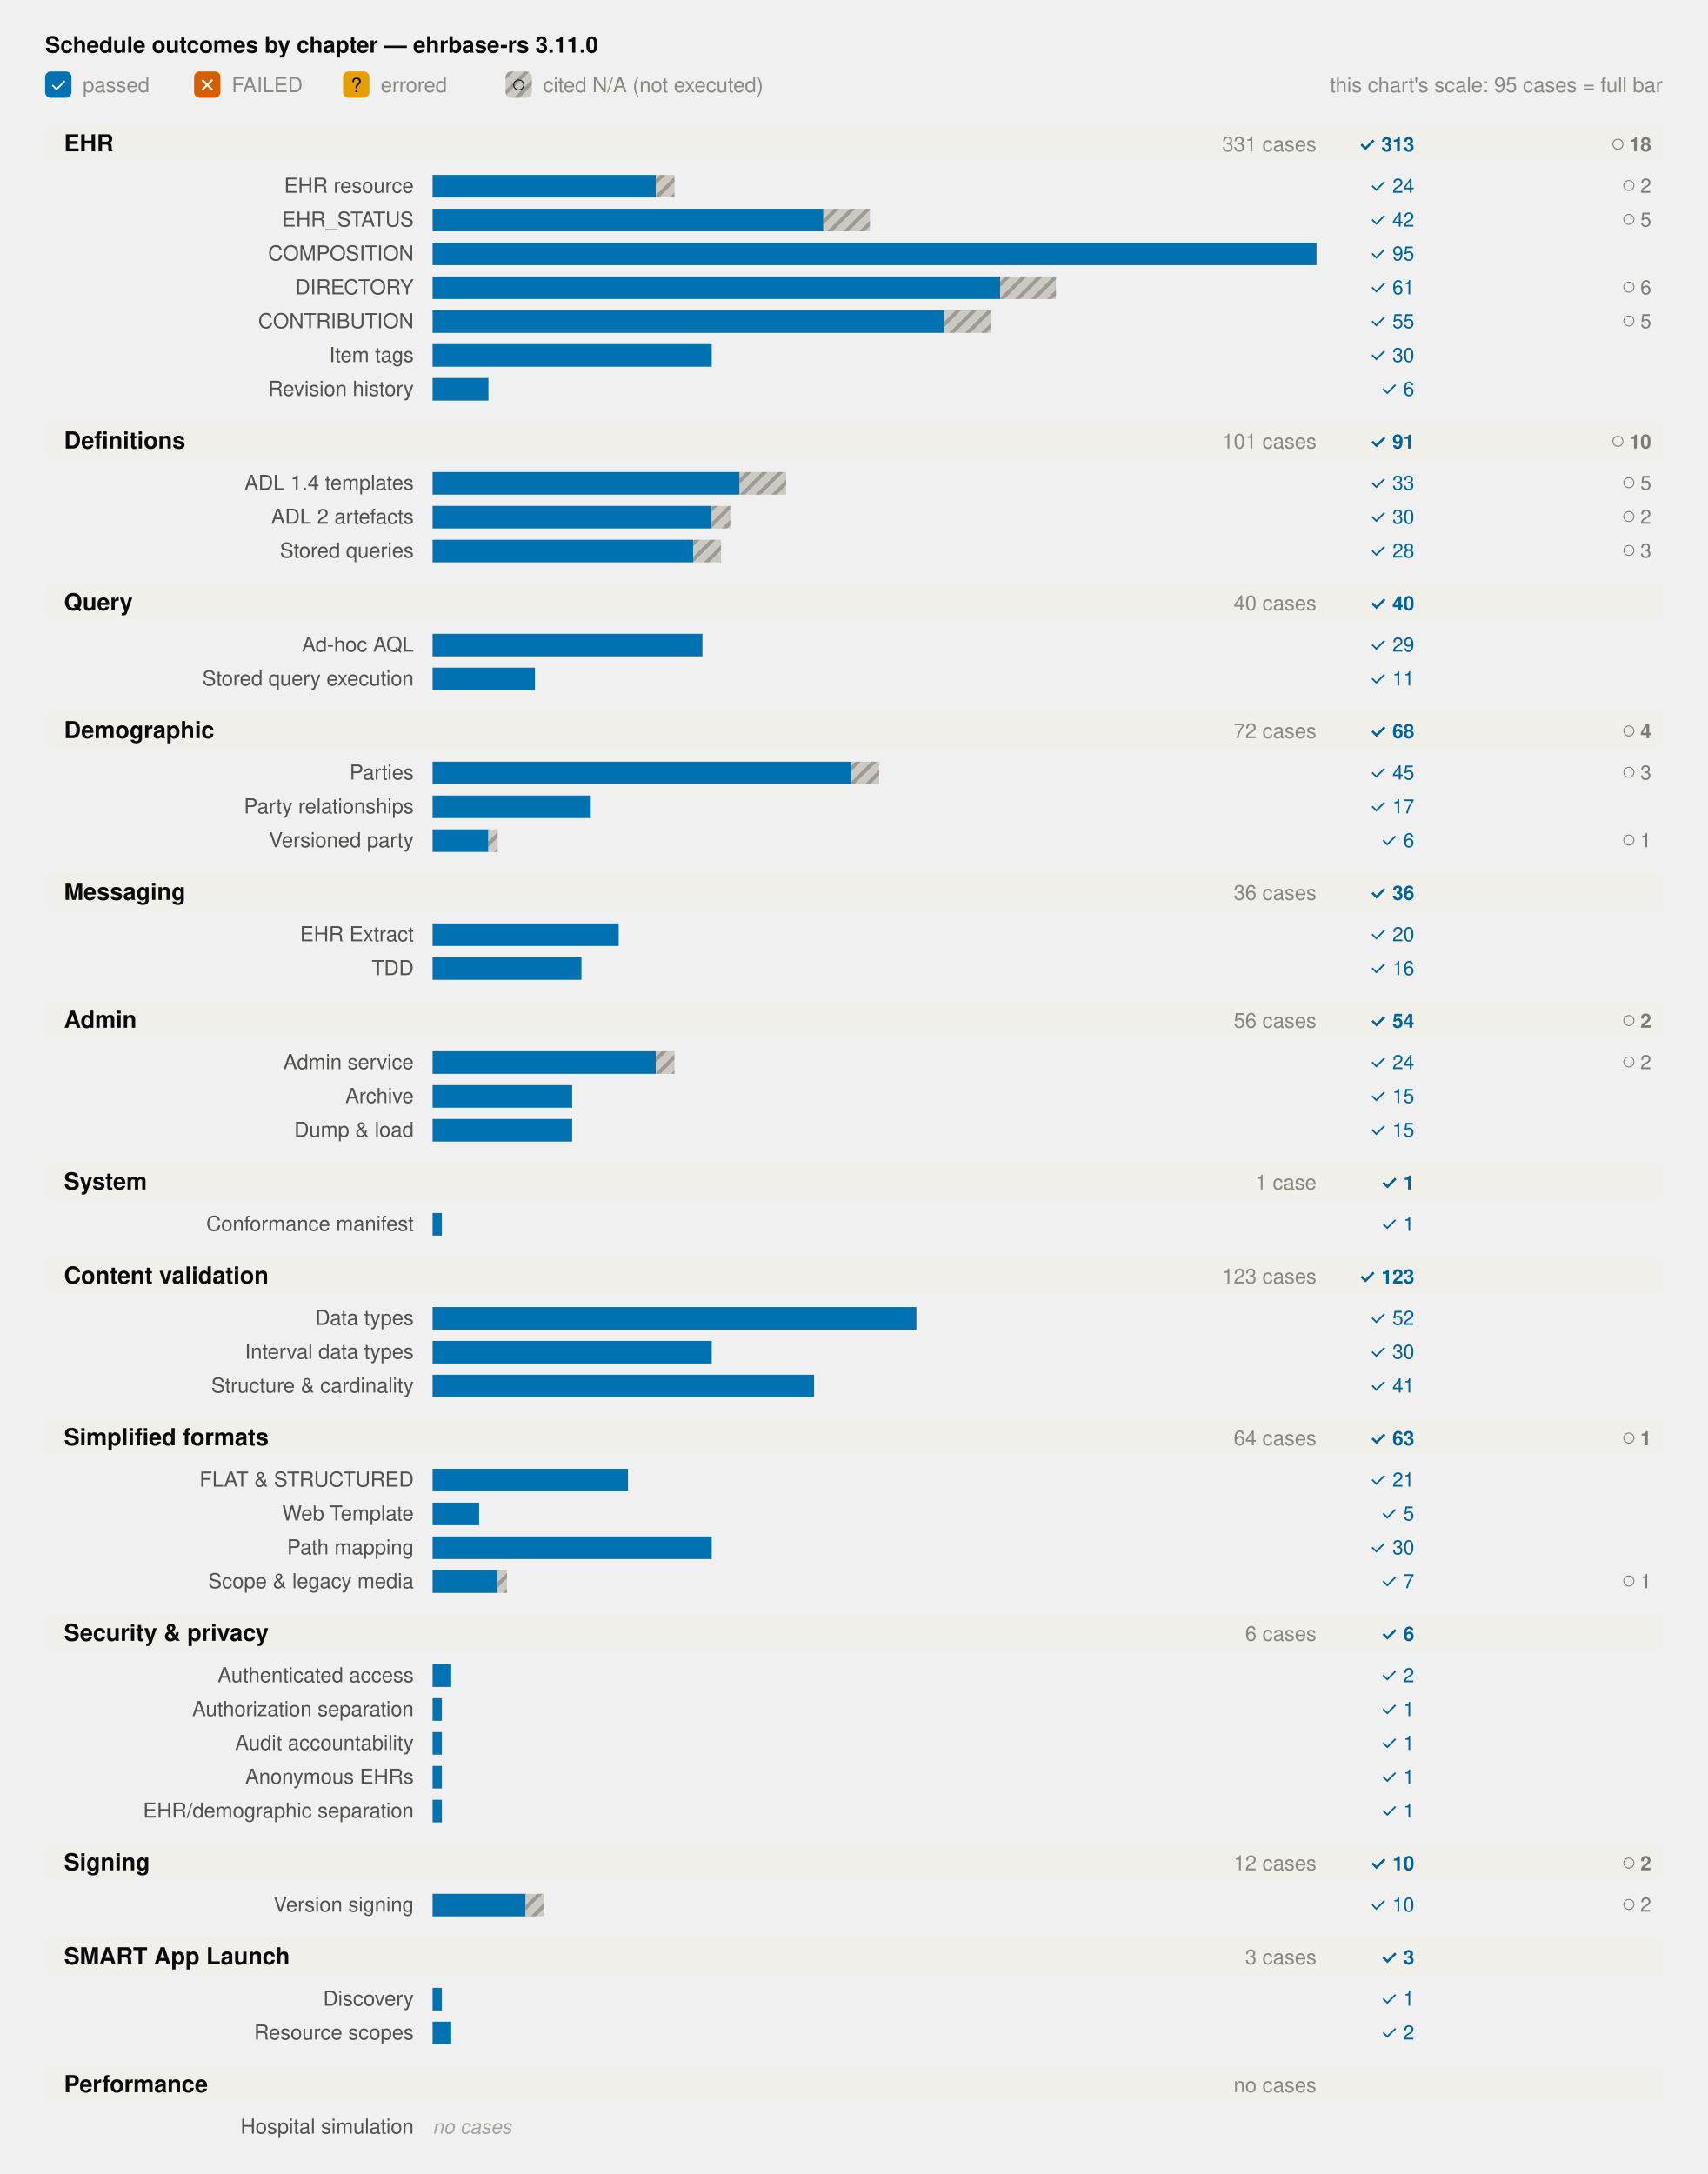
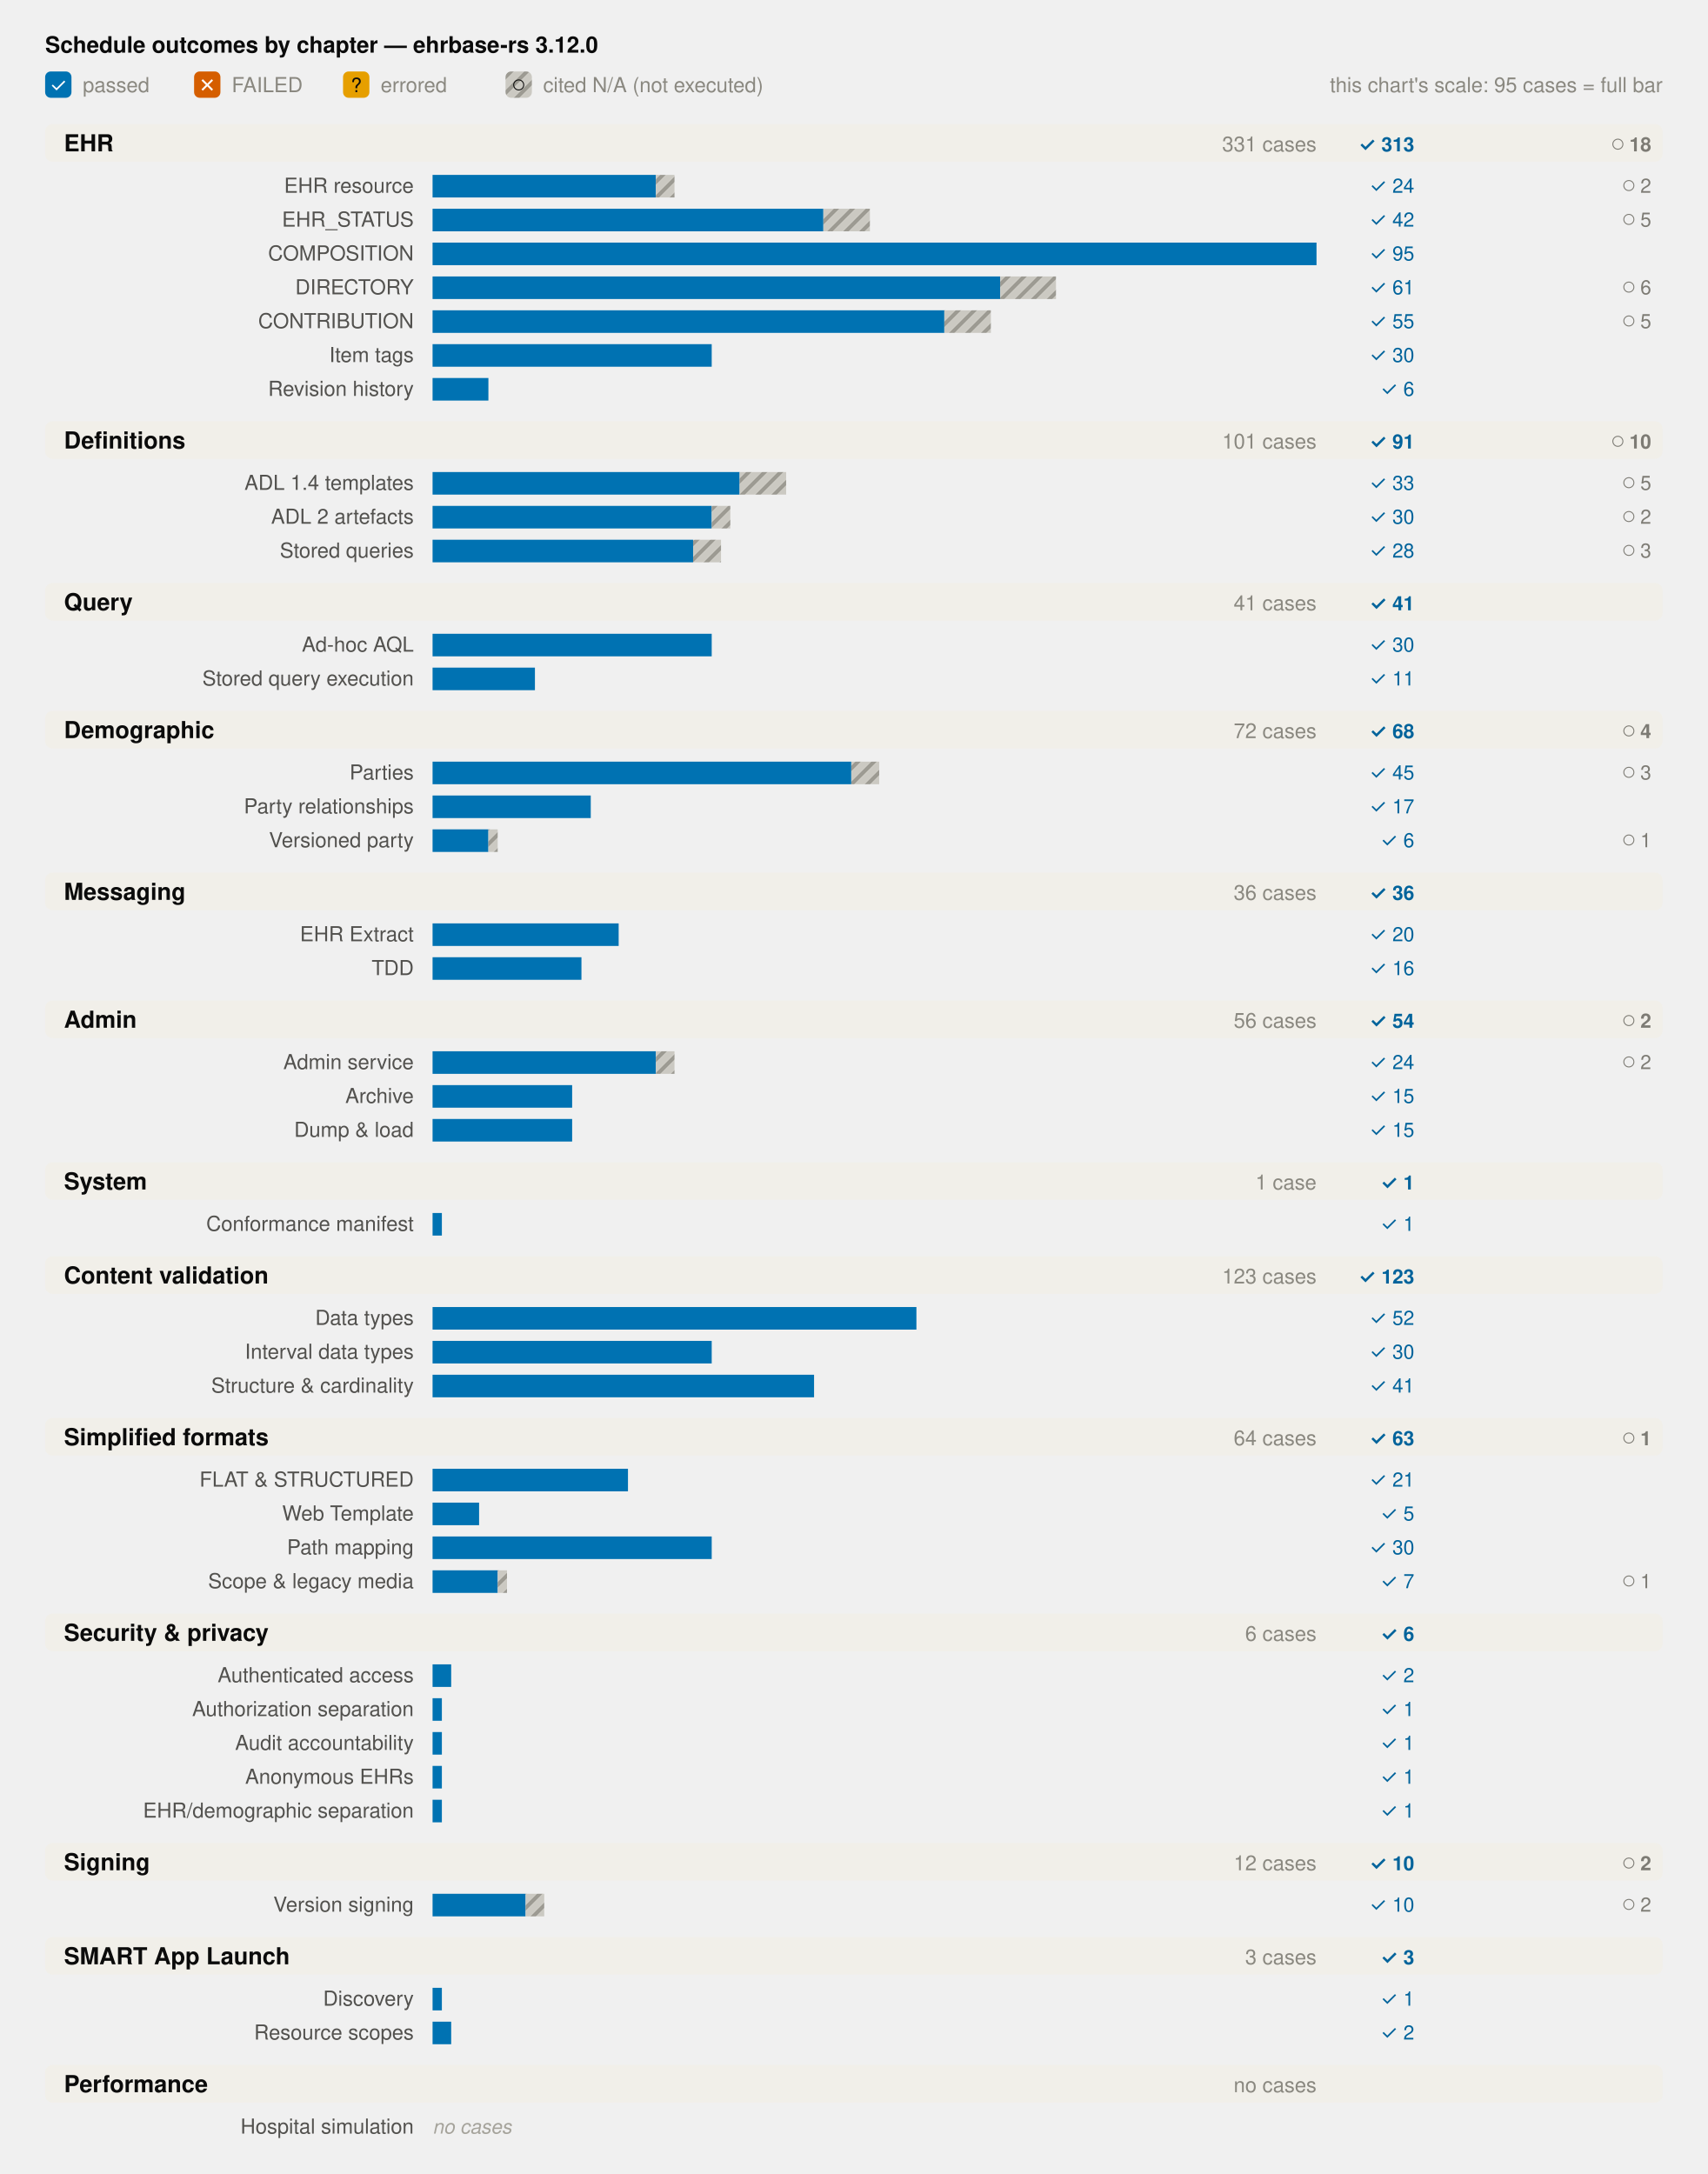
<svg xmlns="http://www.w3.org/2000/svg" viewBox="0 0 908 1156" width="908" height="1156" role="img">
  <style>
text { fill: #52514e; font: 12px -apple-system, 'Segoe UI', Helvetica, Arial, sans-serif; }
.title { fill: #0b0b0b; font-weight: 600; }
.muted { fill: #8a8880; font-size: 11px; }
.grid { stroke: #e4e2dd; stroke-width: 1; }
.cell-label { fill: #ffffff; font-size: 11px; }
.cell-label-dim { fill: #0b0b0b; font-size: 11px; }
.ev-passed { fill: #0072b2; }
.ev-failed { fill: #d55e00; }
.ev-inconclusive { fill: #e69f00; }
.ev-not-evidenced { fill: #cbc9c2; }
.cell-required { stroke: #52514e; stroke-width: 1.2; }
.cell-optional { stroke: #cbc9c2; stroke-width: 1; stroke-dasharray: 3 2; }
.bar-passed { fill: #0072b2; }
.bar-failed { fill: #d55e00; }
.bar-errored { fill: #e69f00; }
.bar-na { fill: #cbc9c2; }
.seg-label { fill: #ffffff; font-size: 10.5px; }
.seg-label-dim { fill: #0b0b0b; font-size: 10.5px; }
@media (prefers-color-scheme: dark) {
text { fill: #c3c2b7; }
.title { fill: #ffffff; }
.muted { fill: #8f8e85; }
.grid { stroke: #3a3a38; }
.cell-label { fill: #ffffff; }
.cell-label-dim { fill: #e8e6e0; }
.ev-passed { fill: #3987e5; }
.ev-failed { fill: #e5484d; }
.ev-inconclusive { fill: #f5a623; }
.ev-not-evidenced { fill: #4a4a47; }
.cell-required { stroke: #c3c2b7; }
.cell-optional { stroke: #4a4a47; }
.bar-passed { fill: #3987e5; }
.bar-failed { fill: #e5484d; }
.bar-errored { fill: #d9a514; }
.bar-na { fill: #4a4a47; }
.seg-label-dim { fill: #e8e6e0; }
}
</style>
  <style>
.chap-row { fill: #f1efe9; }
.chap-name { fill: #0b0b0b; font-size: 12.5px; font-weight: 600; }
.band-label { fill: #52514e; font-size: 11px; }
.band-empty { fill: #a5a39b; font-size: 10.5px; font-style: italic; }
.count { font-size: 10.5px; }
.count-strong { font-weight: 600; }
.count-passed { fill: #00639b; }
.count-failed { fill: #c0530b; font-weight: 600; }
.count-errored { fill: #9a7100; }
.count-na { fill: #7d7b74; }
.na-line { stroke: #9d9b93; stroke-width: 2; }
@media (prefers-color-scheme: dark) {
.chap-row { fill: #2b2b29; }
.chap-name { fill: #ffffff; }
.band-label { fill: #c3c2b7; }
.band-empty { fill: #6f6e68; }
.count-passed { fill: #4f97ee; }
.count-failed { fill: #f2696d; }
.count-errored { fill: #d9a514; }
.count-na { fill: #8f8e85; }
.na-line { stroke: #6d6d69; }
}
</style>
  <defs>
    <pattern id="na-hatch" width="6" height="6" patternUnits="userSpaceOnUse" patternTransform="rotate(45)">
      <rect width="6" height="6" class="bar-na" />
      <line x1="3" y1="0" x2="3" y2="6" class="na-line" />
    </pattern>
  </defs>
-   <text x="24" y="28" class="title">Schedule outcomes by chapter — ehrbase-rs 3.11.0</text>
+   <text x="24" y="28" class="title">Schedule outcomes by chapter — ehrbase-rs 3.12.0</text>
  <rect x="24" y="38" width="14" height="14" rx="3" class="bar-passed" />
  <text x="31" y="49" class="seg-label" text-anchor="middle">✓</text>
  <text x="44" y="49" class="muted">passed</text>
  <rect x="103.2" y="38" width="14" height="14" rx="3" class="bar-failed" />
  <text x="110.2" y="49" class="seg-label" text-anchor="middle">✕</text>
  <text x="123.2" y="49" class="muted">FAILED</text>
  <rect x="182.4" y="38" width="14" height="14" rx="3" class="bar-errored" />
  <text x="189.4" y="49" class="seg-label-dim" text-anchor="middle">?</text>
  <text x="202.4" y="49" class="muted">errored</text>
  <rect x="268.8" y="38" width="14" height="14" rx="3" fill="url(#na-hatch)" />
  <text x="275.8" y="49" class="seg-label-dim" text-anchor="middle">○</text>
  <text x="288.8" y="49" class="muted">cited N/A (not executed)</text>
  <text x="884" y="49" class="muted" text-anchor="end">this chart's scale: 95 cases = full bar</text>
  <rect x="24" y="66" width="860" height="20" rx="4" class="chap-row" />
  <text x="34" y="80.5" class="chap-name">EHR</text>
  <text x="700" y="80.5" class="muted" text-anchor="end">331 cases</text>
  <text x="752" y="80.5" class="count count-passed count-strong" text-anchor="end">✓ 313</text>
  <text x="878" y="80.5" class="count count-na count-strong" text-anchor="end">○ 18</text>
  <text x="220" y="102.5" class="band-label" text-anchor="end">EHR resource</text>
  <rect x="230" y="93" width="118.737" height="12" class="bar-passed" />
  <rect x="348.737" y="93" width="9.895" height="12" fill="url(#na-hatch)" />
  <text x="752" y="102.5" class="count count-passed" text-anchor="end">✓ 24</text>
  <text x="878" y="102.5" class="count count-na" text-anchor="end">○ 2</text>
  <text x="220" y="120.5" class="band-label" text-anchor="end">EHR_STATUS</text>
  <rect x="230" y="111" width="207.789" height="12" class="bar-passed" />
  <rect x="437.789" y="111" width="24.737" height="12" fill="url(#na-hatch)" />
  <text x="752" y="120.5" class="count count-passed" text-anchor="end">✓ 42</text>
  <text x="878" y="120.5" class="count count-na" text-anchor="end">○ 5</text>
  <text x="220" y="138.5" class="band-label" text-anchor="end">COMPOSITION</text>
  <rect x="230" y="129" width="470" height="12" class="bar-passed" />
  <text x="752" y="138.5" class="count count-passed" text-anchor="end">✓ 95</text>
  <text x="220" y="156.5" class="band-label" text-anchor="end">DIRECTORY</text>
  <rect x="230" y="147" width="301.789" height="12" class="bar-passed" />
  <rect x="531.789" y="147" width="29.684" height="12" fill="url(#na-hatch)" />
  <text x="752" y="156.5" class="count count-passed" text-anchor="end">✓ 61</text>
  <text x="878" y="156.5" class="count count-na" text-anchor="end">○ 6</text>
  <text x="220" y="174.5" class="band-label" text-anchor="end">CONTRIBUTION</text>
  <rect x="230" y="165" width="272.105" height="12" class="bar-passed" />
  <rect x="502.105" y="165" width="24.737" height="12" fill="url(#na-hatch)" />
  <text x="752" y="174.5" class="count count-passed" text-anchor="end">✓ 55</text>
  <text x="878" y="174.5" class="count count-na" text-anchor="end">○ 5</text>
  <text x="220" y="192.5" class="band-label" text-anchor="end">Item tags</text>
  <rect x="230" y="183" width="148.421" height="12" class="bar-passed" />
  <text x="752" y="192.5" class="count count-passed" text-anchor="end">✓ 30</text>
  <text x="220" y="210.5" class="band-label" text-anchor="end">Revision history</text>
  <rect x="230" y="201" width="29.684" height="12" class="bar-passed" />
  <text x="752" y="210.5" class="count count-passed" text-anchor="end">✓ 6</text>
  <rect x="24" y="224" width="860" height="20" rx="4" class="chap-row" />
  <text x="34" y="238.5" class="chap-name">Definitions</text>
  <text x="700" y="238.5" class="muted" text-anchor="end">101 cases</text>
  <text x="752" y="238.5" class="count count-passed count-strong" text-anchor="end">✓ 91</text>
  <text x="878" y="238.5" class="count count-na count-strong" text-anchor="end">○ 10</text>
  <text x="220" y="260.5" class="band-label" text-anchor="end">ADL 1.4 templates</text>
  <rect x="230" y="251" width="163.263" height="12" class="bar-passed" />
  <rect x="393.263" y="251" width="24.737" height="12" fill="url(#na-hatch)" />
  <text x="752" y="260.5" class="count count-passed" text-anchor="end">✓ 33</text>
  <text x="878" y="260.5" class="count count-na" text-anchor="end">○ 5</text>
  <text x="220" y="278.5" class="band-label" text-anchor="end">ADL 2 artefacts</text>
  <rect x="230" y="269" width="148.421" height="12" class="bar-passed" />
  <rect x="378.421" y="269" width="9.895" height="12" fill="url(#na-hatch)" />
  <text x="752" y="278.5" class="count count-passed" text-anchor="end">✓ 30</text>
  <text x="878" y="278.5" class="count count-na" text-anchor="end">○ 2</text>
  <text x="220" y="296.5" class="band-label" text-anchor="end">Stored queries</text>
  <rect x="230" y="287" width="138.526" height="12" class="bar-passed" />
  <rect x="368.526" y="287" width="14.842" height="12" fill="url(#na-hatch)" />
  <text x="752" y="296.5" class="count count-passed" text-anchor="end">✓ 28</text>
  <text x="878" y="296.5" class="count count-na" text-anchor="end">○ 3</text>
  <rect x="24" y="310" width="860" height="20" rx="4" class="chap-row" />
  <text x="34" y="324.5" class="chap-name">Query</text>
-   <text x="700" y="324.5" class="muted" text-anchor="end">40 cases</text>
-   <text x="752" y="324.5" class="count count-passed count-strong" text-anchor="end">✓ 40</text>
+   <text x="700" y="324.5" class="muted" text-anchor="end">41 cases</text>
+   <text x="752" y="324.5" class="count count-passed count-strong" text-anchor="end">✓ 41</text>
  <text x="220" y="346.5" class="band-label" text-anchor="end">Ad-hoc AQL</text>
-   <rect x="230" y="337" width="143.474" height="12" class="bar-passed" />
-   <text x="752" y="346.5" class="count count-passed" text-anchor="end">✓ 29</text>
+   <rect x="230" y="337" width="148.421" height="12" class="bar-passed" />
+   <text x="752" y="346.5" class="count count-passed" text-anchor="end">✓ 30</text>
  <text x="220" y="364.5" class="band-label" text-anchor="end">Stored query execution</text>
  <rect x="230" y="355" width="54.421" height="12" class="bar-passed" />
  <text x="752" y="364.5" class="count count-passed" text-anchor="end">✓ 11</text>
  <rect x="24" y="378" width="860" height="20" rx="4" class="chap-row" />
  <text x="34" y="392.5" class="chap-name">Demographic</text>
  <text x="700" y="392.5" class="muted" text-anchor="end">72 cases</text>
  <text x="752" y="392.5" class="count count-passed count-strong" text-anchor="end">✓ 68</text>
  <text x="878" y="392.5" class="count count-na count-strong" text-anchor="end">○ 4</text>
  <text x="220" y="414.5" class="band-label" text-anchor="end">Parties</text>
  <rect x="230" y="405" width="222.632" height="12" class="bar-passed" />
  <rect x="452.632" y="405" width="14.842" height="12" fill="url(#na-hatch)" />
  <text x="752" y="414.5" class="count count-passed" text-anchor="end">✓ 45</text>
  <text x="878" y="414.5" class="count count-na" text-anchor="end">○ 3</text>
  <text x="220" y="432.5" class="band-label" text-anchor="end">Party relationships</text>
  <rect x="230" y="423" width="84.105" height="12" class="bar-passed" />
  <text x="752" y="432.5" class="count count-passed" text-anchor="end">✓ 17</text>
  <text x="220" y="450.5" class="band-label" text-anchor="end">Versioned party</text>
  <rect x="230" y="441" width="29.684" height="12" class="bar-passed" />
  <rect x="259.684" y="441" width="4.947" height="12" fill="url(#na-hatch)" />
  <text x="752" y="450.5" class="count count-passed" text-anchor="end">✓ 6</text>
  <text x="878" y="450.5" class="count count-na" text-anchor="end">○ 1</text>
  <rect x="24" y="464" width="860" height="20" rx="4" class="chap-row" />
  <text x="34" y="478.5" class="chap-name">Messaging</text>
  <text x="700" y="478.5" class="muted" text-anchor="end">36 cases</text>
  <text x="752" y="478.5" class="count count-passed count-strong" text-anchor="end">✓ 36</text>
  <text x="220" y="500.5" class="band-label" text-anchor="end">EHR Extract</text>
  <rect x="230" y="491" width="98.947" height="12" class="bar-passed" />
  <text x="752" y="500.5" class="count count-passed" text-anchor="end">✓ 20</text>
  <text x="220" y="518.5" class="band-label" text-anchor="end">TDD</text>
  <rect x="230" y="509" width="79.158" height="12" class="bar-passed" />
  <text x="752" y="518.5" class="count count-passed" text-anchor="end">✓ 16</text>
  <rect x="24" y="532" width="860" height="20" rx="4" class="chap-row" />
  <text x="34" y="546.5" class="chap-name">Admin</text>
  <text x="700" y="546.5" class="muted" text-anchor="end">56 cases</text>
  <text x="752" y="546.5" class="count count-passed count-strong" text-anchor="end">✓ 54</text>
  <text x="878" y="546.5" class="count count-na count-strong" text-anchor="end">○ 2</text>
  <text x="220" y="568.5" class="band-label" text-anchor="end">Admin service</text>
  <rect x="230" y="559" width="118.737" height="12" class="bar-passed" />
  <rect x="348.737" y="559" width="9.895" height="12" fill="url(#na-hatch)" />
  <text x="752" y="568.5" class="count count-passed" text-anchor="end">✓ 24</text>
  <text x="878" y="568.5" class="count count-na" text-anchor="end">○ 2</text>
  <text x="220" y="586.5" class="band-label" text-anchor="end">Archive</text>
  <rect x="230" y="577" width="74.211" height="12" class="bar-passed" />
  <text x="752" y="586.5" class="count count-passed" text-anchor="end">✓ 15</text>
  <text x="220" y="604.5" class="band-label" text-anchor="end">Dump &amp; load</text>
  <rect x="230" y="595" width="74.211" height="12" class="bar-passed" />
  <text x="752" y="604.5" class="count count-passed" text-anchor="end">✓ 15</text>
  <rect x="24" y="618" width="860" height="20" rx="4" class="chap-row" />
  <text x="34" y="632.5" class="chap-name">System</text>
  <text x="700" y="632.5" class="muted" text-anchor="end">1 case</text>
  <text x="752" y="632.5" class="count count-passed count-strong" text-anchor="end">✓ 1</text>
  <text x="220" y="654.5" class="band-label" text-anchor="end">Conformance manifest</text>
  <rect x="230" y="645" width="4.947" height="12" class="bar-passed" />
  <text x="752" y="654.5" class="count count-passed" text-anchor="end">✓ 1</text>
  <rect x="24" y="668" width="860" height="20" rx="4" class="chap-row" />
  <text x="34" y="682.5" class="chap-name">Content validation</text>
  <text x="700" y="682.5" class="muted" text-anchor="end">123 cases</text>
  <text x="752" y="682.5" class="count count-passed count-strong" text-anchor="end">✓ 123</text>
  <text x="220" y="704.5" class="band-label" text-anchor="end">Data types</text>
  <rect x="230" y="695" width="257.263" height="12" class="bar-passed" />
  <text x="752" y="704.5" class="count count-passed" text-anchor="end">✓ 52</text>
  <text x="220" y="722.5" class="band-label" text-anchor="end">Interval data types</text>
  <rect x="230" y="713" width="148.421" height="12" class="bar-passed" />
  <text x="752" y="722.5" class="count count-passed" text-anchor="end">✓ 30</text>
  <text x="220" y="740.5" class="band-label" text-anchor="end">Structure &amp; cardinality</text>
  <rect x="230" y="731" width="202.842" height="12" class="bar-passed" />
  <text x="752" y="740.5" class="count count-passed" text-anchor="end">✓ 41</text>
  <rect x="24" y="754" width="860" height="20" rx="4" class="chap-row" />
  <text x="34" y="768.5" class="chap-name">Simplified formats</text>
  <text x="700" y="768.5" class="muted" text-anchor="end">64 cases</text>
  <text x="752" y="768.5" class="count count-passed count-strong" text-anchor="end">✓ 63</text>
  <text x="878" y="768.5" class="count count-na count-strong" text-anchor="end">○ 1</text>
  <text x="220" y="790.5" class="band-label" text-anchor="end">FLAT &amp; STRUCTURED</text>
  <rect x="230" y="781" width="103.895" height="12" class="bar-passed" />
  <text x="752" y="790.5" class="count count-passed" text-anchor="end">✓ 21</text>
  <text x="220" y="808.5" class="band-label" text-anchor="end">Web Template</text>
  <rect x="230" y="799" width="24.737" height="12" class="bar-passed" />
  <text x="752" y="808.5" class="count count-passed" text-anchor="end">✓ 5</text>
  <text x="220" y="826.5" class="band-label" text-anchor="end">Path mapping</text>
  <rect x="230" y="817" width="148.421" height="12" class="bar-passed" />
  <text x="752" y="826.5" class="count count-passed" text-anchor="end">✓ 30</text>
  <text x="220" y="844.5" class="band-label" text-anchor="end">Scope &amp; legacy media</text>
  <rect x="230" y="835" width="34.632" height="12" class="bar-passed" />
  <rect x="264.632" y="835" width="4.947" height="12" fill="url(#na-hatch)" />
  <text x="752" y="844.5" class="count count-passed" text-anchor="end">✓ 7</text>
  <text x="878" y="844.5" class="count count-na" text-anchor="end">○ 1</text>
  <rect x="24" y="858" width="860" height="20" rx="4" class="chap-row" />
  <text x="34" y="872.5" class="chap-name">Security &amp; privacy</text>
  <text x="700" y="872.5" class="muted" text-anchor="end">6 cases</text>
  <text x="752" y="872.5" class="count count-passed count-strong" text-anchor="end">✓ 6</text>
  <text x="220" y="894.5" class="band-label" text-anchor="end">Authenticated access</text>
  <rect x="230" y="885" width="9.895" height="12" class="bar-passed" />
  <text x="752" y="894.5" class="count count-passed" text-anchor="end">✓ 2</text>
  <text x="220" y="912.5" class="band-label" text-anchor="end">Authorization separation</text>
  <rect x="230" y="903" width="4.947" height="12" class="bar-passed" />
  <text x="752" y="912.5" class="count count-passed" text-anchor="end">✓ 1</text>
  <text x="220" y="930.5" class="band-label" text-anchor="end">Audit accountability</text>
  <rect x="230" y="921" width="4.947" height="12" class="bar-passed" />
  <text x="752" y="930.5" class="count count-passed" text-anchor="end">✓ 1</text>
  <text x="220" y="948.5" class="band-label" text-anchor="end">Anonymous EHRs</text>
  <rect x="230" y="939" width="4.947" height="12" class="bar-passed" />
  <text x="752" y="948.5" class="count count-passed" text-anchor="end">✓ 1</text>
  <text x="220" y="966.5" class="band-label" text-anchor="end">EHR/demographic separation</text>
  <rect x="230" y="957" width="4.947" height="12" class="bar-passed" />
  <text x="752" y="966.5" class="count count-passed" text-anchor="end">✓ 1</text>
  <rect x="24" y="980" width="860" height="20" rx="4" class="chap-row" />
  <text x="34" y="994.5" class="chap-name">Signing</text>
  <text x="700" y="994.5" class="muted" text-anchor="end">12 cases</text>
  <text x="752" y="994.5" class="count count-passed count-strong" text-anchor="end">✓ 10</text>
  <text x="878" y="994.5" class="count count-na count-strong" text-anchor="end">○ 2</text>
  <text x="220" y="1016.5" class="band-label" text-anchor="end">Version signing</text>
  <rect x="230" y="1007" width="49.474" height="12" class="bar-passed" />
  <rect x="279.474" y="1007" width="9.895" height="12" fill="url(#na-hatch)" />
  <text x="752" y="1016.5" class="count count-passed" text-anchor="end">✓ 10</text>
  <text x="878" y="1016.5" class="count count-na" text-anchor="end">○ 2</text>
  <rect x="24" y="1030" width="860" height="20" rx="4" class="chap-row" />
  <text x="34" y="1044.5" class="chap-name">SMART App Launch</text>
  <text x="700" y="1044.5" class="muted" text-anchor="end">3 cases</text>
  <text x="752" y="1044.5" class="count count-passed count-strong" text-anchor="end">✓ 3</text>
  <text x="220" y="1066.5" class="band-label" text-anchor="end">Discovery</text>
  <rect x="230" y="1057" width="4.947" height="12" class="bar-passed" />
  <text x="752" y="1066.5" class="count count-passed" text-anchor="end">✓ 1</text>
  <text x="220" y="1084.5" class="band-label" text-anchor="end">Resource scopes</text>
  <rect x="230" y="1075" width="9.895" height="12" class="bar-passed" />
  <text x="752" y="1084.5" class="count count-passed" text-anchor="end">✓ 2</text>
  <rect x="24" y="1098" width="860" height="20" rx="4" class="chap-row" />
  <text x="34" y="1112.5" class="chap-name">Performance</text>
  <text x="700" y="1112.5" class="muted" text-anchor="end">no cases</text>
  <text x="220" y="1134.5" class="band-label" text-anchor="end">Hospital simulation</text>
  <text x="230" y="1134.5" class="band-empty">no cases</text>
</svg>
